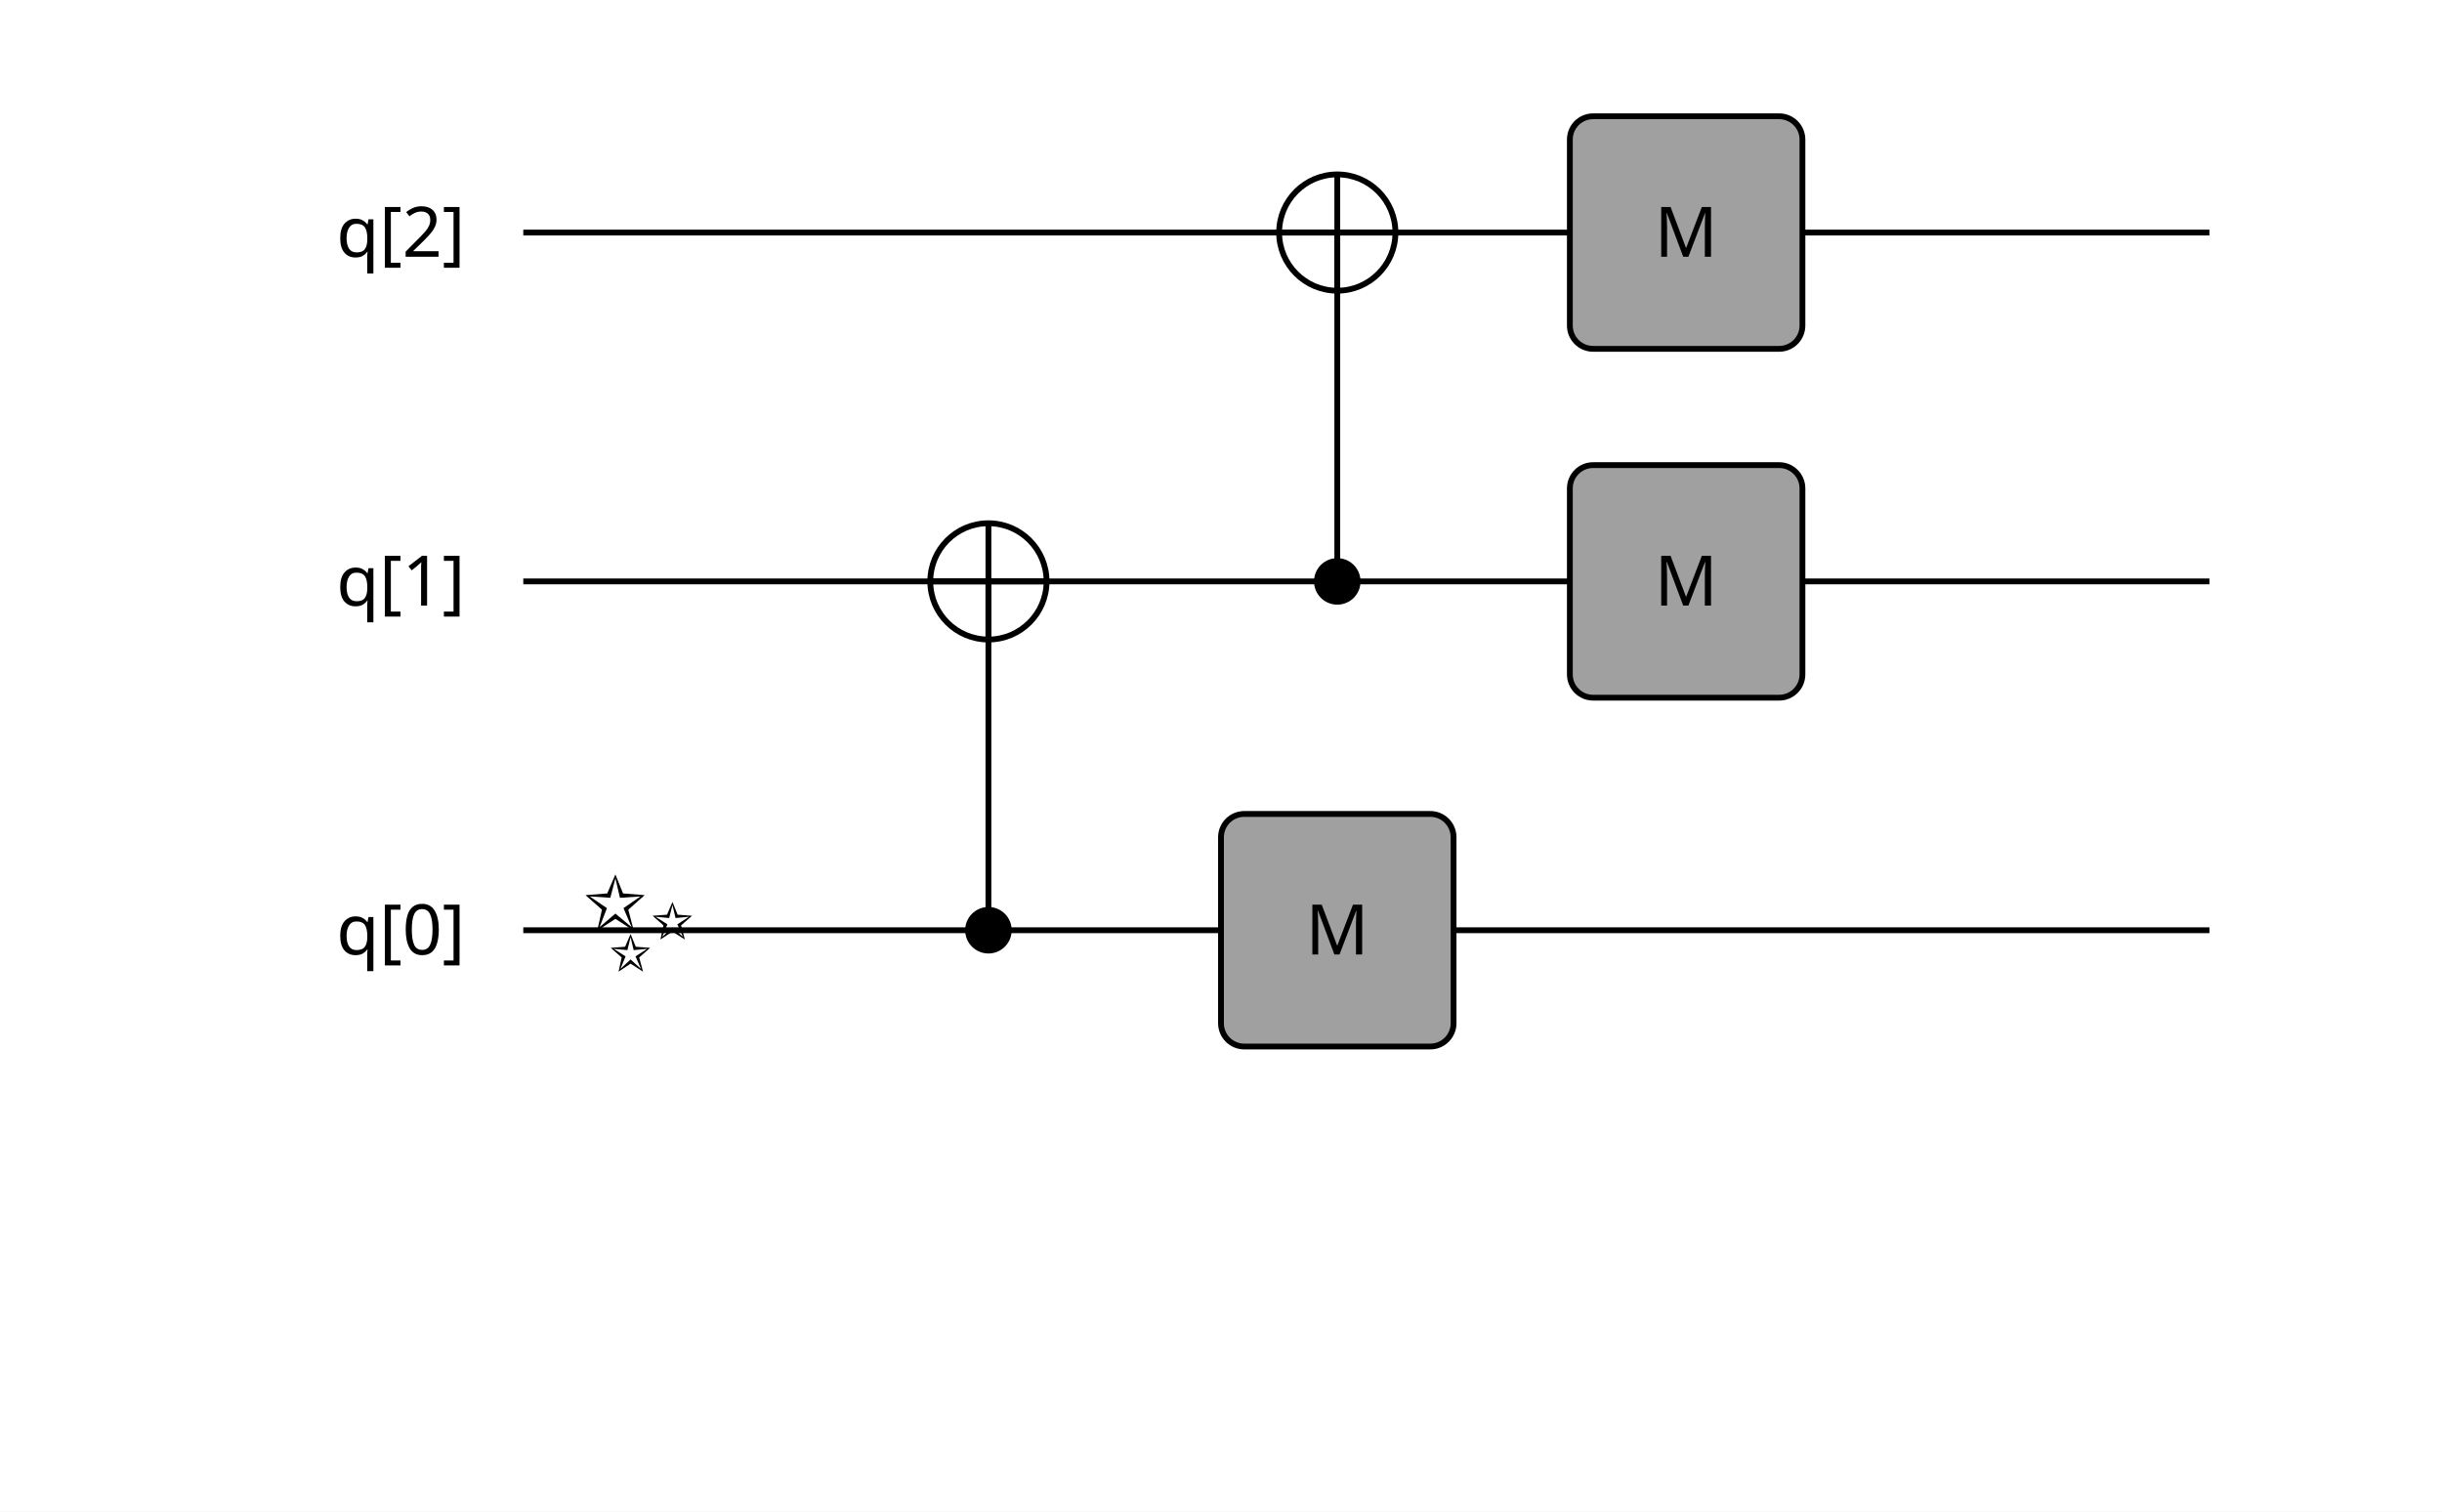
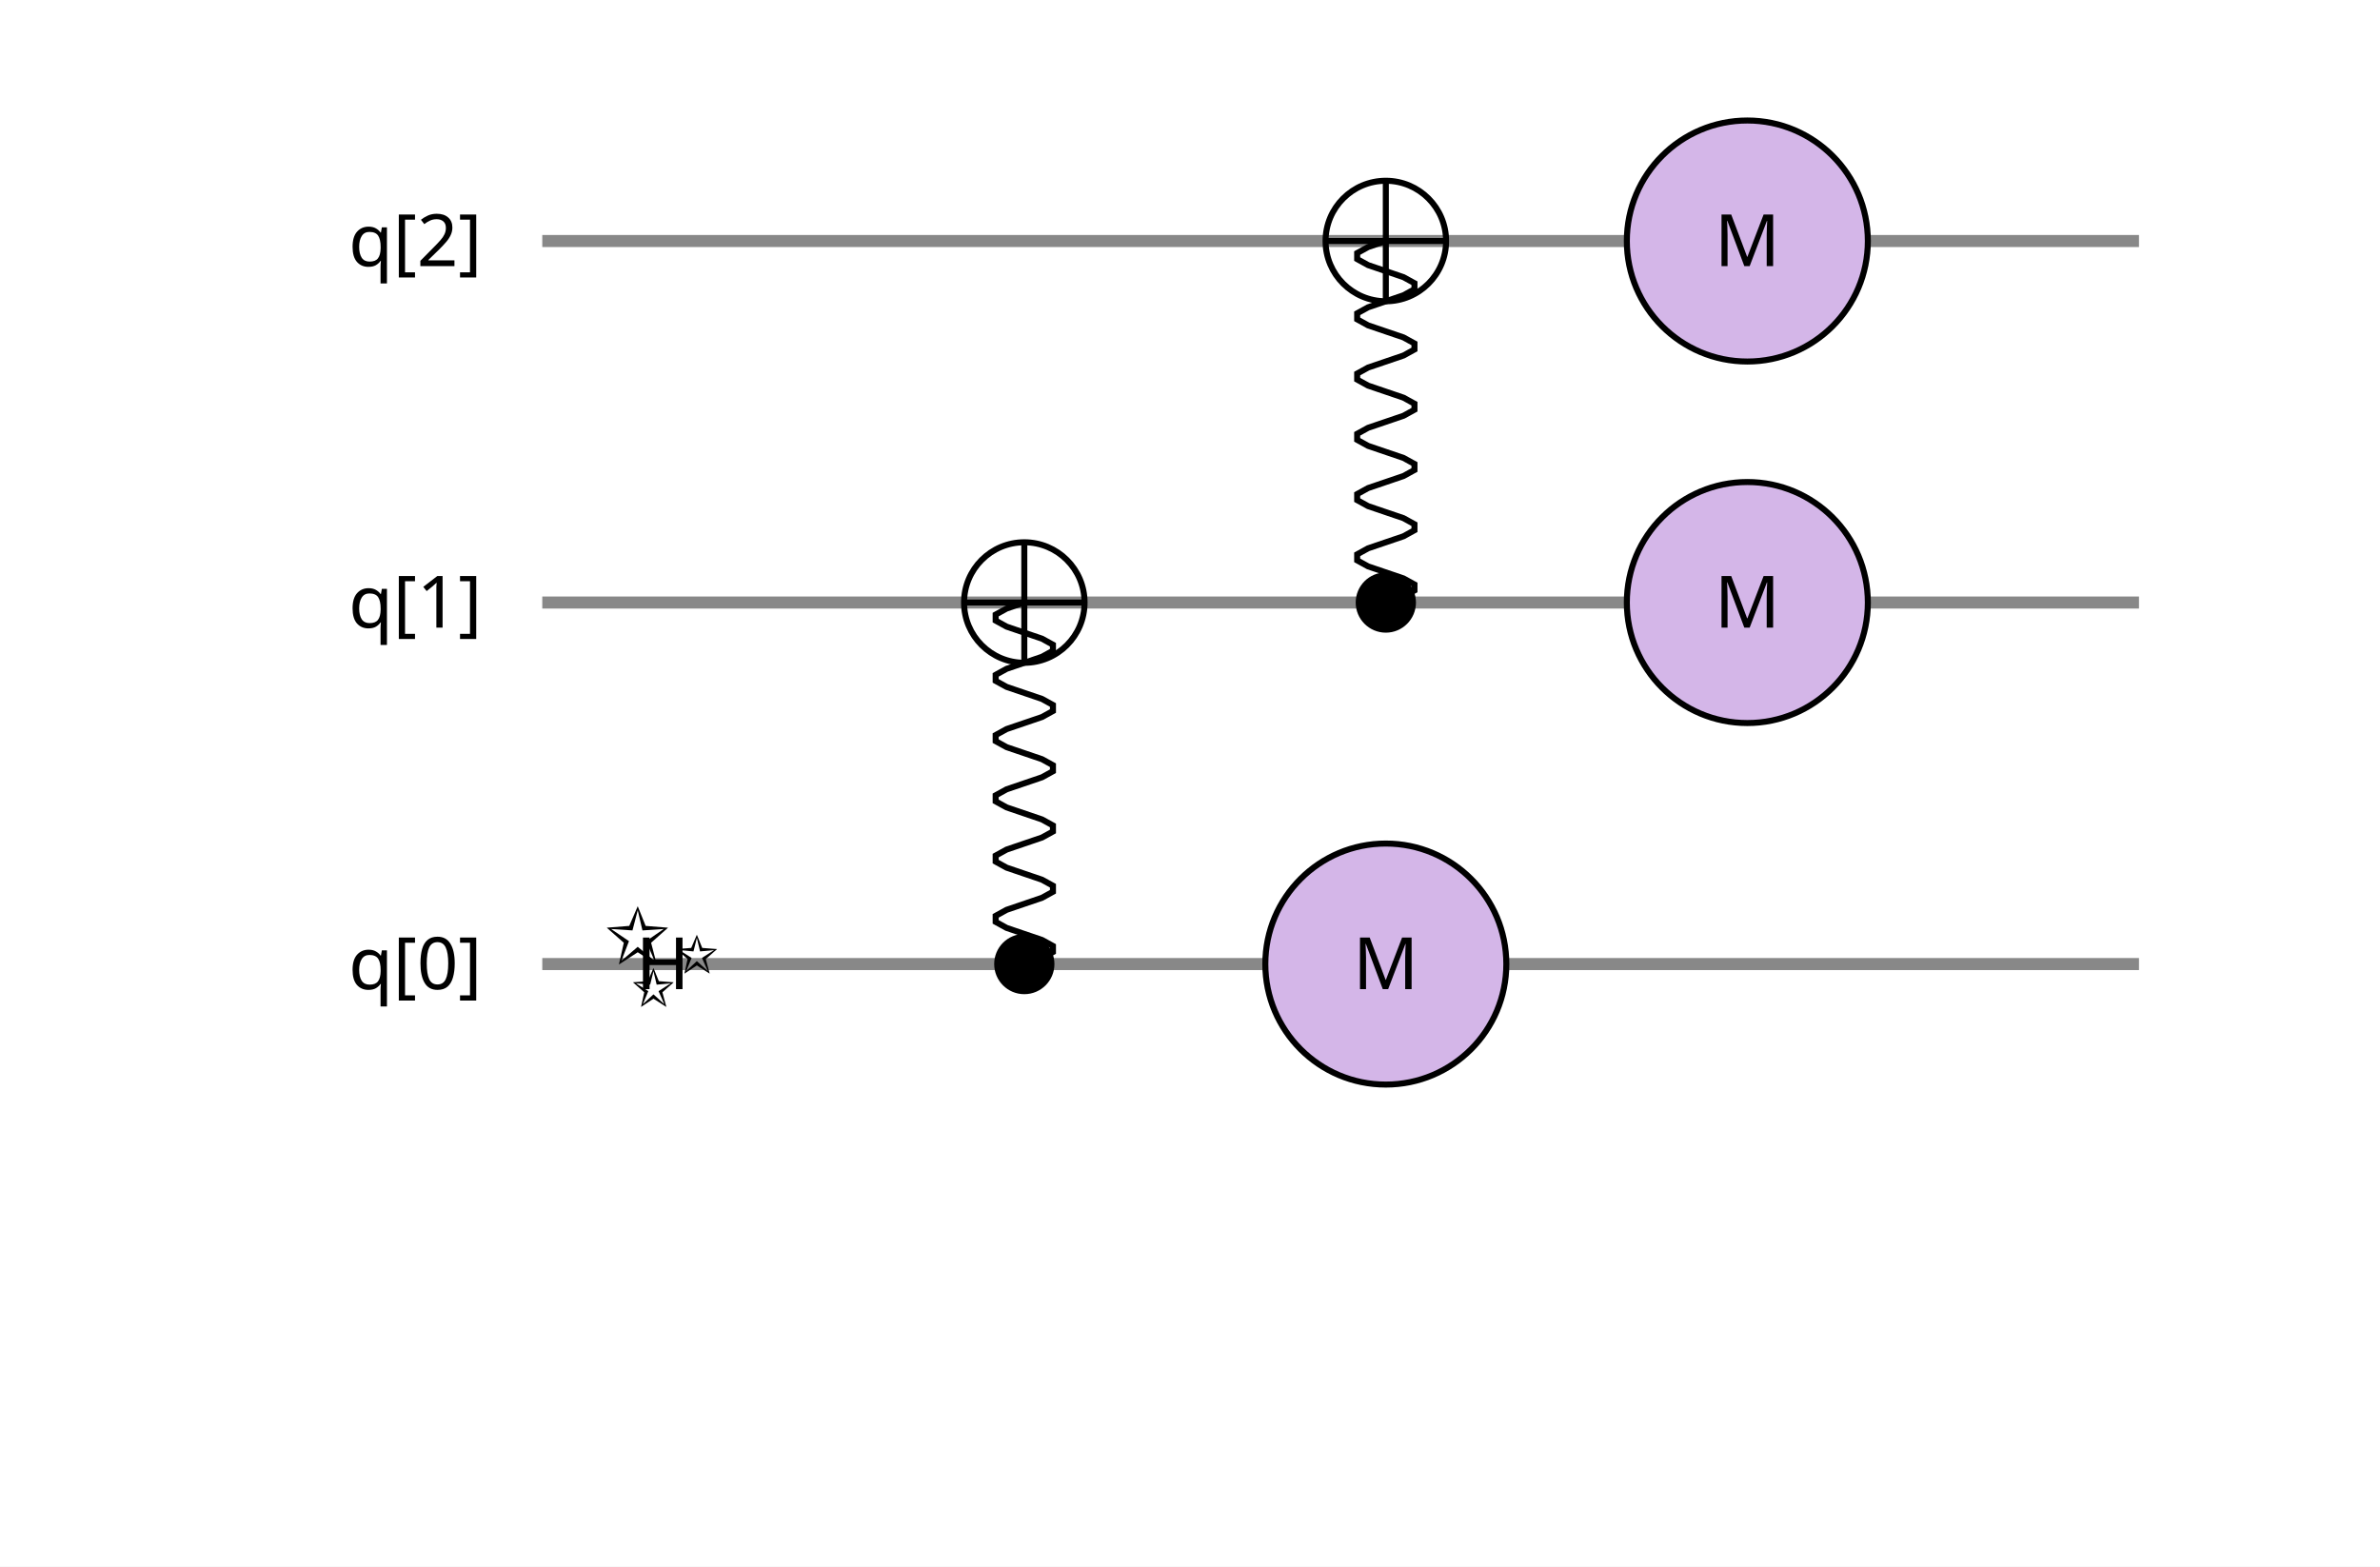
- <svg xmlns="http://www.w3.org/2000/svg" width="420" height="260" viewBox="0 0 420 260">
+ <svg xmlns="http://www.w3.org/2000/svg" width="395.0" height="260" viewBox="0 0 395.0 260">
  <rect width="100%" height="100%" fill="#ffffff" />
  <text x="80" y="160" fill="#000000" font-family="sans-serif" font-size="12" text-anchor="end" dominant-baseline="middle">q[0]</text>
  <text x="80" y="100" fill="#000000" font-family="sans-serif" font-size="12" text-anchor="end" dominant-baseline="middle">q[1]</text>
  <text x="80" y="40" fill="#000000" font-family="sans-serif" font-size="12" text-anchor="end" dominant-baseline="middle">q[2]</text>
-   <line x1="90" y1="160" x2="380" y2="160" stroke="#000000" stroke-width="1" />
-   <line x1="90" y1="100" x2="380" y2="100" stroke="#000000" stroke-width="1" />
-   <line x1="90" y1="40" x2="380" y2="40" stroke="#000000" stroke-width="1" />
+   <line x1="90" y1="160" x2="355.0" y2="160" stroke="#888888" stroke-width="2" stroke-dasharray="" />
+   <line x1="90" y1="100" x2="355.0" y2="100" stroke="#888888" stroke-width="2" stroke-dasharray="" />
+   <line x1="90" y1="40" x2="355.0" y2="40" stroke="#888888" stroke-width="2" stroke-dasharray="" />
  <text x="110.0" y="160" font-size="24" text-anchor="middle" dominant-baseline="middle">✨</text>
-   <line x1="170.0" y1="160" x2="170.0" y2="100" stroke="#000000" stroke-width="1" />
-   <circle cx="170.0" cy="160" r="4" fill="#000000" />
+   <text x="110.0" y="160" fill="#000000" font-family="sans-serif" font-size="12" text-anchor="middle" dominant-baseline="middle">H</text>
+   <path d="M 170.0 160.0 L 172.939 159.0 L 174.755 158.0 L 174.755 157.0 L 172.939 156.0 L 170.0 155.0 L 167.061 154.0 L 165.245 153.0 L 165.245 152.0 L 167.061 151.0 L 170.0 150.0 L 172.939 149.0 L 174.755 148.0 L 174.755 147.0 L 172.939 146.0 L 170.0 145.0 L 167.061 144.0 L 165.245 143.0 L 165.245 142.0 L 167.061 141.0 L 170.0 140.0 L 172.939 139.0 L 174.755 138.0 L 174.755 137.0 L 172.939 136.0 L 170.0 135.0 L 167.061 134.0 L 165.245 133.0 L 165.245 132.0 L 167.061 131.0 L 170.0 130.0 L 172.939 129.0 L 174.755 128.0 L 174.755 127.0 L 172.939 126.0 L 170.0 125.0 L 167.061 124.0 L 165.245 123.0 L 165.245 122.0 L 167.061 121.0 L 170.0 120.0 L 172.939 119.0 L 174.755 118.0 L 174.755 117.0 L 172.939 116.0 L 170.0 115.0 L 167.061 114.0 L 165.245 113.0 L 165.245 112.0 L 167.061 111.0 L 170.0 110.0 L 172.939 109.0 L 174.755 108.0 L 174.755 107.0 L 172.939 106.0 L 170.0 105.0 L 167.061 104.0 L 165.245 103.0 L 165.245 102.0 L 167.061 101.0 L 170.0 100.0" stroke="#000000" stroke-width="1" fill="none" stroke-dasharray="" />
+   <circle cx="170.0" cy="160" r="5" fill="#000000" stroke="none" stroke-width="1" />
  <circle cx="170.0" cy="100" r="10" fill="none" stroke="#000000" stroke-width="1" />
  <line x1="160.0" y1="100" x2="180.0" y2="100" stroke="#000000" stroke-width="1" />
  <line x1="170.0" y1="90" x2="170.0" y2="110" stroke="#000000" stroke-width="1" />
-   <line x1="230.0" y1="100" x2="230.0" y2="40" stroke="#000000" stroke-width="1" />
-   <circle cx="230.0" cy="100" r="4" fill="#000000" />
+   <path d="M 230.0 100.0 L 232.939 99.0 L 234.755 98.0 L 234.755 97.0 L 232.939 96.0 L 230.0 95.0 L 227.061 94.0 L 225.245 93.0 L 225.245 92.0 L 227.061 91.0 L 230.0 90.0 L 232.939 89.0 L 234.755 88.0 L 234.755 87.0 L 232.939 86.0 L 230.0 85.0 L 227.061 84.0 L 225.245 83.0 L 225.245 82.0 L 227.061 81.0 L 230.0 80.0 L 232.939 79.0 L 234.755 78.0 L 234.755 77.0 L 232.939 76.0 L 230.0 75.0 L 227.061 74.0 L 225.245 73.0 L 225.245 72.0 L 227.061 71.0 L 230.0 70.0 L 232.939 69.0 L 234.755 68.0 L 234.755 67.0 L 232.939 66.0 L 230.0 65.0 L 227.061 64.0 L 225.245 63.0 L 225.245 62.0 L 227.061 61.0 L 230.0 60.0 L 232.939 59.0 L 234.755 58.0 L 234.755 57.0 L 232.939 56.0 L 230.0 55.0 L 227.061 54.0 L 225.245 53.0 L 225.245 52.0 L 227.061 51.0 L 230.0 50.0 L 232.939 49.0 L 234.755 48.0 L 234.755 47.0 L 232.939 46.0 L 230.0 45.0 L 227.061 44.0 L 225.245 43.0 L 225.245 42.0 L 227.061 41.0 L 230.0 40.0" stroke="#000000" stroke-width="1" fill="none" stroke-dasharray="" />
+   <circle cx="230.0" cy="100" r="5" fill="#000000" stroke="none" stroke-width="1" />
  <circle cx="230.0" cy="40" r="10" fill="none" stroke="#000000" stroke-width="1" />
  <line x1="220.0" y1="40" x2="240.0" y2="40" stroke="#000000" stroke-width="1" />
  <line x1="230.0" y1="30" x2="230.0" y2="50" stroke="#000000" stroke-width="1" />
-   <rect x="210.0" y="140.0" width="40" height="40" fill="#A0A0A0" stroke="#000000" rx="4" />
+   <circle cx="230.0" cy="160" r="20" fill="#d4b6e8" stroke="#000000" stroke-width="1" />
  <text x="230.0" y="160" fill="#000000" font-family="sans-serif" font-size="12" text-anchor="middle" dominant-baseline="middle">M</text>
-   <rect x="270.0" y="80.0" width="40" height="40" fill="#A0A0A0" stroke="#000000" rx="4" />
+   <circle cx="290.0" cy="100" r="20" fill="#d4b6e8" stroke="#000000" stroke-width="1" />
  <text x="290.0" y="100" fill="#000000" font-family="sans-serif" font-size="12" text-anchor="middle" dominant-baseline="middle">M</text>
-   <rect x="270.0" y="20.0" width="40" height="40" fill="#A0A0A0" stroke="#000000" rx="4" />
+   <circle cx="290.0" cy="40" r="20" fill="#d4b6e8" stroke="#000000" stroke-width="1" />
  <text x="290.0" y="40" fill="#000000" font-family="sans-serif" font-size="12" text-anchor="middle" dominant-baseline="middle">M</text>
</svg>
